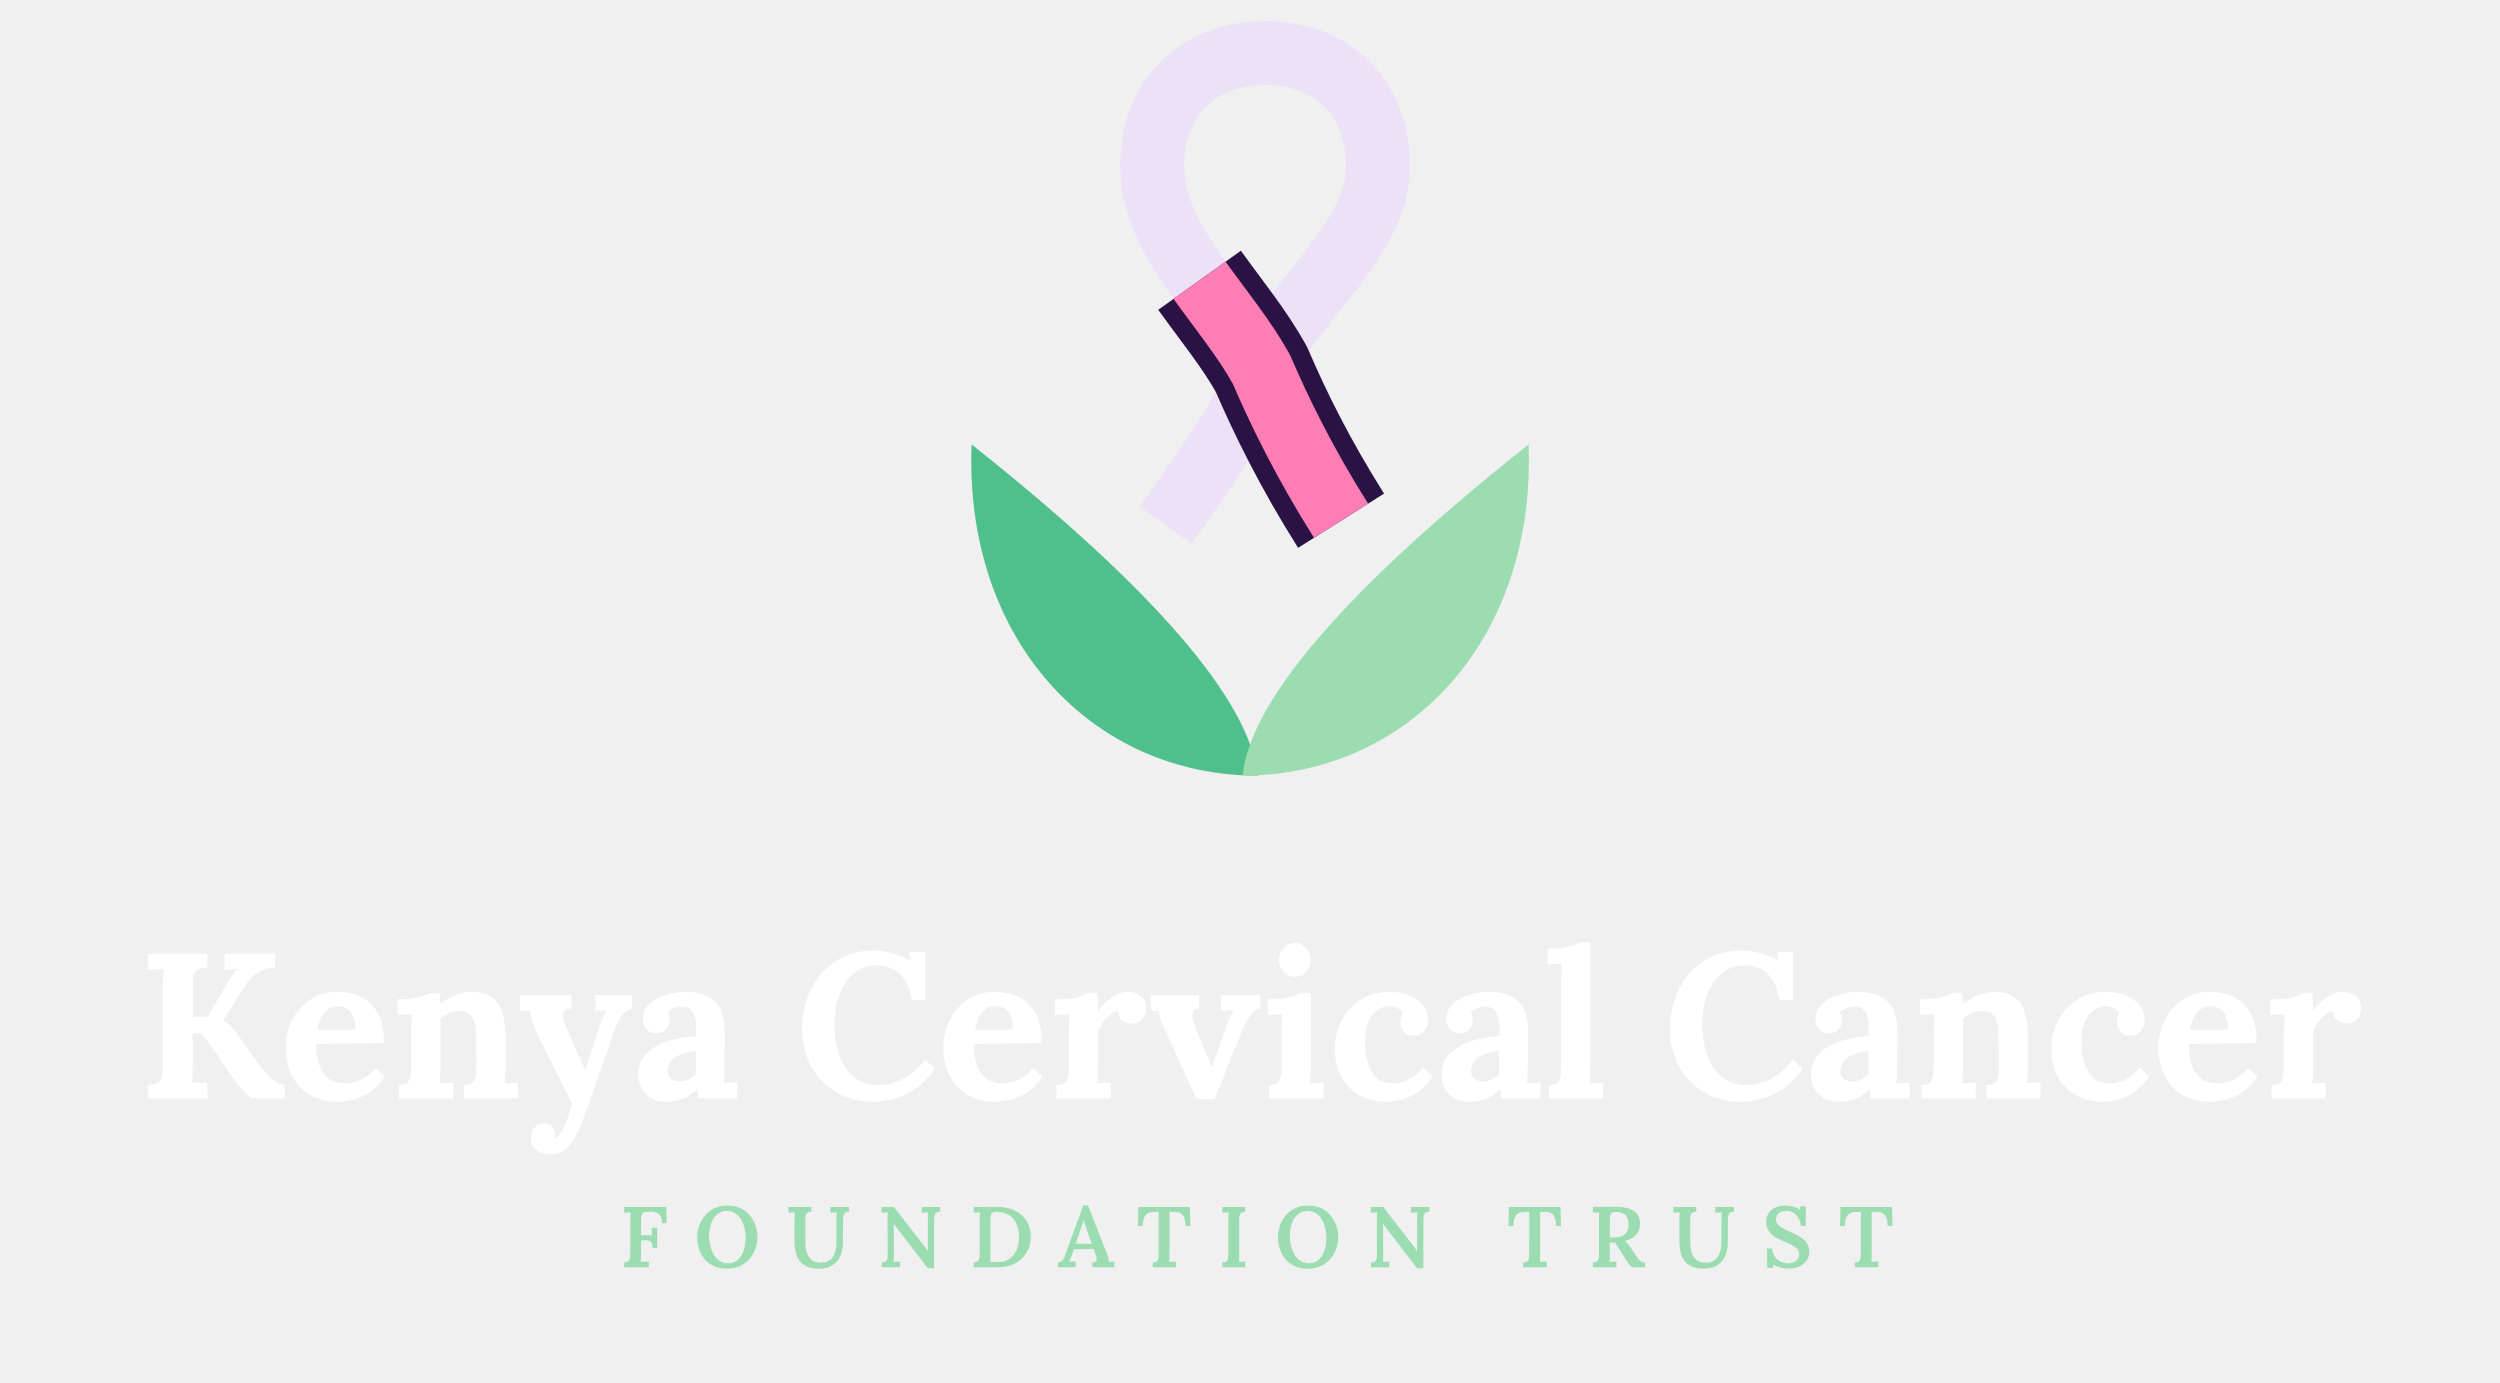
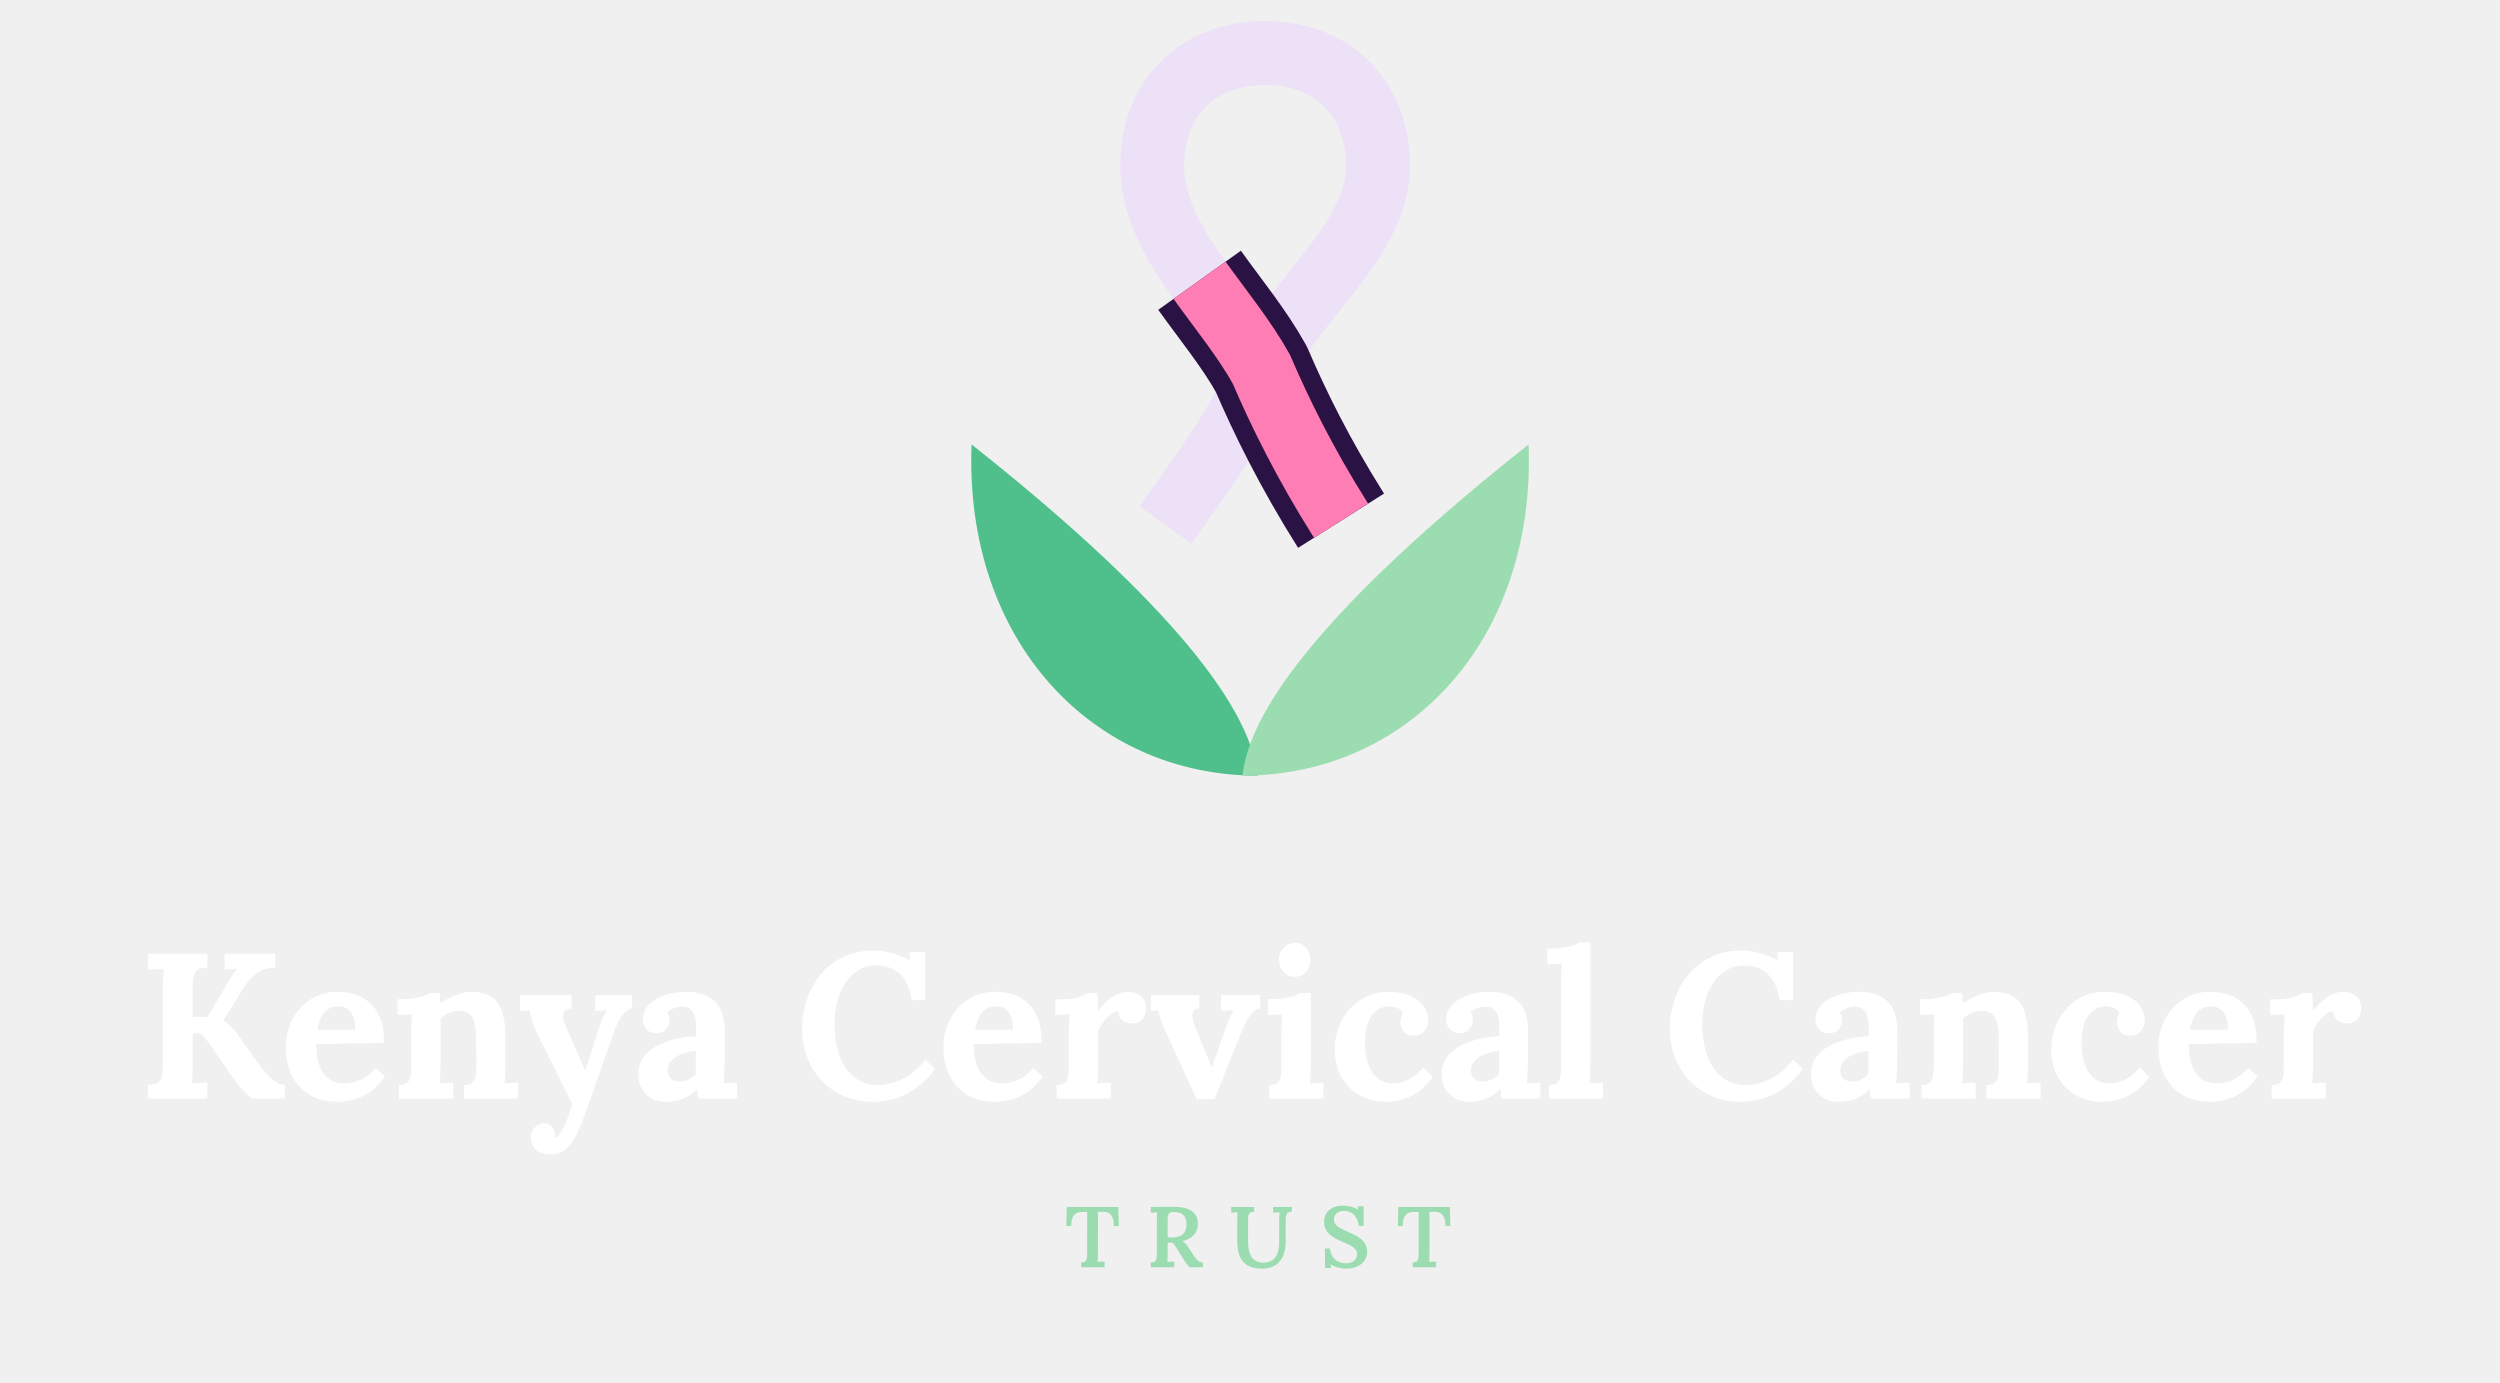
- <svg xmlns="http://www.w3.org/2000/svg" viewBox="0 0 362.9 200.5" width="1089" height="602" role="img" aria-label="Kenya Cervical Cancer Foundation Trust">
+ <svg xmlns="http://www.w3.org/2000/svg" viewBox="0 0 362.9 200.5" width="1089" height="602" role="img" aria-label="Kenya Cervical Cancer Trust">
  <g transform="translate(126.8304 0) scale(0.5462963)">
    <path d="M26 118 C24 170 58 206 102 206 C100 186 74 156 26 118 Z" fill="#4FC08B" />
    <path d="M174 118 C176 170 142 206 98 206 C100 186 126 156 174 118 Z" fill="#9BDDB1" />
    <g fill="none" stroke-linecap="butt" stroke-linejoin="round" transform="translate(0 0)">
      <path d="M77.51 139.41 C88.75 123.65 98.90 109.48 103.00 98.00 C111.00 80.00 134.00 64.00 134.00 44.00 C134.00 26.00 122.00 14.00 104.00 14.00 C86.00 14.00 74.00 26.00 74.00 44.00 C74.00 64.00 93.00 80.00 103.00 98.00 C107.80 109.20 114.52 122.96 124.18 138.26" stroke="#EDE1F7" stroke-width="17" />
      <path d="M86.58 74.37 C92.18 82.20 98.50 89.90 103.00 98.00 C107.80 109.20 114.52 122.96 124.18 138.26" stroke="#2B1245" stroke-width="27" />
      <path d="M86.58 74.37 C92.18 82.20 98.50 89.90 103.00 98.00 C107.80 109.20 114.52 122.96 124.18 138.26" stroke="#FF7DB5" stroke-width="17" />
    </g>
  </g>
  <path d="M21.5 159.4V157.42Q22.19 157.39 22.655 157.24Q23.12 157.09 23.375 156.55Q23.63 156.01 23.63 154.81V143.32Q23.63 142.51 23.675 141.76Q23.72 141.01 23.75 140.62Q23.27 140.65 22.55 140.665Q21.83 140.68 21.5 140.71V138.4H30.11V140.38Q29.45 140.41 28.97 140.56Q28.49 140.71 28.235 141.235Q27.98 141.76 27.98 142.99V147.55H30.14L32.45 143.62Q32.96 142.72 33.53 141.82Q34.1 140.92 34.49 140.59Q34.01 140.62 33.47 140.65Q32.93 140.68 32.6 140.71V138.4H39.95V140.38Q39.29 140.41 38.525 140.62Q37.76 140.83 36.95 141.46Q36.14 142.09 35.3 143.44L32.42 148.06Q33.02 148.45 33.485 148.885Q33.95 149.32 34.31 149.83L37.4 154.18Q38.0 155.02 38.645 155.755Q39.29 156.49 39.98 156.94Q40.67 157.39 41.33 157.42V159.4H36.71Q36.47 159.37 35.93 158.86Q35.39 158.35 34.79 157.63Q34.19 156.91 33.77 156.34L30.8 152.02Q30.41 151.45 29.945 150.85Q29.48 150.25 29.06 149.95H27.98V154.48Q27.98 155.29 27.95 156.04Q27.92 156.79 27.86 157.18Q28.34 157.12 29.075 157.105Q29.81 157.09 30.11 157.09V159.4Z M48.89 159.88Q46.7 159.88 45.02 158.905Q43.34 157.93 42.41 156.145Q41.48 154.36 41.48 151.93Q41.48 149.83 42.41 148.0Q43.34 146.17 45.035 145.045Q46.73 143.92 48.98 143.92Q50.24 143.92 51.44 144.265Q52.64 144.61 53.615 145.45Q54.59 146.29 55.175 147.73Q55.76 149.17 55.73 151.33L45.89 151.51Q45.89 153.13 46.295 154.42Q46.7 155.71 47.63 156.46Q48.56 157.21 50.12 157.21Q50.72 157.21 51.485 157.0Q52.25 156.79 53.045 156.295Q53.84 155.8 54.53 154.96L55.88 156.22Q54.8 157.75 53.57 158.545Q52.34 159.34 51.125 159.61Q49.91 159.88 48.89 159.88ZM46.07 149.41H51.59Q51.56 148.15 51.245 147.415Q50.93 146.68 50.39 146.35Q49.85 146.02 49.13 146.02Q47.81 146.02 47.06 146.965Q46.31 147.91 46.07 149.41Z M57.92 159.4V157.45Q58.76 157.45 59.12 157.12Q59.48 156.79 59.585 156.175Q59.69 155.56 59.69 154.78V149.74Q59.69 149.2 59.72 148.525Q59.75 147.85 59.81 147.19Q59.33 147.22 58.685 147.235Q58.04 147.25 57.71 147.28V145.0Q59.09 145.0 60.05 144.85Q61.01 144.7 61.565 144.49Q62.12 144.28 62.33 144.1H63.8Q63.86 144.49 63.86 144.67Q63.86 144.85 63.875 145.015Q63.89 145.18 63.98 145.6Q64.58 145.12 65.36 144.745Q66.14 144.37 66.92 144.145Q67.7 143.92 68.3 143.92Q71.06 143.92 72.215 145.495Q73.37 147.07 73.37 150.55V154.57Q73.37 154.99 73.34 155.755Q73.31 156.52 73.25 157.21Q73.76 157.15 74.33 157.135Q74.9 157.12 75.2 157.12V159.4H67.34V157.45Q68.18 157.45 68.555 157.12Q68.93 156.79 69.035 156.175Q69.14 155.56 69.14 154.78L69.11 150.52Q69.11 148.57 68.555 147.625Q68.0 146.68 66.68 146.68Q65.93 146.68 65.195 147.01Q64.46 147.34 63.95 147.79Q63.95 148.21 63.95 148.645Q63.95 149.08 63.95 149.5V154.57Q63.95 154.99 63.92 155.755Q63.89 156.52 63.83 157.21Q64.31 157.15 64.895 157.135Q65.48 157.12 65.78 157.12V159.4Z M79.79 167.53Q78.65 167.53 77.855 166.855Q77.06 166.18 77.06 165.07Q77.06 164.26 77.585 163.645Q78.11 163.03 78.95 163.0Q79.61 162.97 80.075 163.435Q80.54 163.9 80.54 164.71Q80.54 164.8 80.54 164.89Q80.54 164.98 80.51 165.1Q80.57 165.1 80.66 165.07Q80.93 164.98 81.245 164.575Q81.56 164.17 81.86 163.51Q82.19 162.82 82.505 161.965Q82.82 161.11 83.06 160.18L78.32 150.67Q77.48 148.99 77.225 148.135Q76.97 147.28 76.88 146.62L75.5 146.68V144.4H82.97V146.32Q81.86 146.44 81.755 147.16Q81.65 147.88 82.01 148.66L84.95 155.38Q85.25 154.6 85.73 152.965Q86.21 151.33 86.87 149.41Q86.99 149.02 87.185 148.495Q87.38 147.97 87.62 147.445Q87.86 146.92 88.13 146.59L86.42 146.68V144.4H91.76V146.32Q90.83 146.53 90.215 147.46Q89.6 148.39 89.12 149.74L85.37 160.45Q84.53 162.88 83.78 164.455Q83.03 166.03 82.1 166.78Q81.17 167.53 79.79 167.53Z M101.33 159.4Q101.27 158.98 101.255 158.695Q101.24 158.41 101.21 158.02Q100.19 159.04 99.05 159.46Q97.91 159.88 96.74 159.88Q94.82 159.88 93.74 158.74Q92.66 157.6 92.66 155.89Q92.66 154.45 93.395 153.43Q94.13 152.41 95.345 151.765Q96.56 151.12 98.045 150.775Q99.53 150.43 101.03 150.37V148.81Q101.03 148.03 100.835 147.4Q100.64 146.77 100.175 146.41Q99.71 146.05 98.87 146.08Q98.3 146.11 97.76 146.32Q97.22 146.53 96.83 146.92Q97.07 147.19 97.13 147.505Q97.19 147.82 97.19 148.06Q97.19 148.66 96.71 149.305Q96.23 149.95 95.18 149.92Q94.28 149.89 93.8 149.29Q93.32 148.69 93.32 147.88Q93.32 146.68 94.175 145.795Q95.03 144.91 96.47 144.415Q97.91 143.92 99.65 143.92Q102.29 143.92 103.745 145.285Q105.2 146.65 105.2 149.65Q105.2 150.67 105.2 151.39Q105.2 152.11 105.185 152.83Q105.17 153.55 105.17 154.57Q105.17 154.99 105.14 155.755Q105.11 156.52 105.05 157.21Q105.56 157.15 106.13 157.135Q106.7 157.12 107 157.12V159.4ZM101 152.5Q100.16 152.59 99.41 152.8Q98.66 153.01 98.105 153.37Q97.55 153.73 97.235 154.24Q96.92 154.75 96.92 155.38Q96.95 156.22 97.46 156.58Q97.97 156.94 98.63 156.94Q99.32 156.94 99.92 156.64Q100.52 156.34 101 155.86Q101 155.56 101 155.275Q101 154.99 101 154.69Q101 154.15 101 153.595Q101 153.04 101 152.5Z  M132.35 145.12Q131.96 142.63 130.685 141.37Q129.41 140.11 127.31 140.08Q125.75 140.08 124.58 140.8Q123.41 141.52 122.645 142.72Q121.88 143.92 121.505 145.45Q121.13 146.98 121.13 148.6Q121.13 151.18 121.865 153.175Q122.6 155.17 124.01 156.31Q125.42 157.45 127.43 157.45Q129.32 157.45 131.18 156.475Q133.04 155.5 134.3 153.76L135.74 155.08Q134.27 157.09 132.65 158.125Q131.03 159.16 129.485 159.52Q127.94 159.88 126.71 159.88Q124.4 159.88 122.51 159.055Q120.62 158.23 119.255 156.775Q117.89 155.32 117.155 153.385Q116.42 151.45 116.42 149.2Q116.42 147.16 117.08 145.15Q117.74 143.14 119.045 141.505Q120.35 139.87 122.33 138.895Q124.31 137.92 126.92 137.92Q128.09 137.92 129.485 138.295Q130.88 138.67 132.11 139.39L131.99 138.13H134.3V145.12Z M144.35 159.88Q142.16 159.88 140.48 158.905Q138.8 157.93 137.87 156.145Q136.94 154.36 136.94 151.93Q136.94 149.83 137.87 148.0Q138.8 146.17 140.495 145.045Q142.19 143.92 144.44 143.92Q145.7 143.92 146.9 144.265Q148.1 144.61 149.075 145.45Q150.05 146.29 150.635 147.73Q151.22 149.17 151.19 151.33L141.35 151.51Q141.35 153.13 141.755 154.42Q142.16 155.71 143.09 156.46Q144.02 157.21 145.58 157.21Q146.18 157.21 146.945 157.0Q147.71 156.79 148.505 156.295Q149.3 155.8 149.99 154.96L151.34 156.22Q150.26 157.75 149.03 158.545Q147.8 159.34 146.585 159.61Q145.37 159.88 144.35 159.88ZM141.53 149.41H147.05Q147.02 148.15 146.705 147.415Q146.39 146.68 145.85 146.35Q145.31 146.02 144.59 146.02Q143.27 146.02 142.52 146.965Q141.77 147.91 141.53 149.41Z M153.38 157.45Q154.22 157.45 154.58 157.12Q154.94 156.79 155.045 156.175Q155.15 155.56 155.15 154.78V149.74Q155.15 149.2 155.18 148.525Q155.21 147.85 155.27 147.19Q154.79 147.22 154.145 147.235Q153.5 147.25 153.17 147.28V145.0H154.37Q155.54 145.0 156.515 144.7Q157.49 144.4 157.79 144.1H159.26Q159.32 144.4 159.35 145.225Q159.38 146.05 159.38 146.68Q160.19 145.69 160.91 145.09Q161.63 144.49 162.335 144.205Q163.04 143.92 163.76 143.92Q164.81 143.92 165.59 144.505Q166.37 145.09 166.37 146.41Q166.37 146.86 166.16 147.355Q165.95 147.85 165.5 148.18Q165.05 148.51 164.27 148.51Q163.67 148.51 163.04 148.15Q162.41 147.79 162.32 146.77Q161.72 146.77 161.12 147.265Q160.52 147.76 160.055 148.435Q159.59 149.11 159.41 149.68V154.57Q159.41 154.99 159.38 155.755Q159.35 156.52 159.29 157.21Q159.77 157.15 160.355 157.135Q160.94 157.12 161.24 157.12V159.4H153.38Z M173.69 159.49 168.95 149.08Q168.62 148.33 168.485 147.94Q168.35 147.55 168.305 147.265Q168.26 146.98 168.17 146.62L167.06 146.68V144.4H174.08V146.32Q173.45 146.35 173.24 146.68Q173.03 147.01 173.09 147.535Q173.15 148.06 173.36 148.66L174.92 152.5Q175.16 153.07 175.4 153.67Q175.64 154.27 175.88 154.87H175.91Q176.15 154.24 176.375 153.61Q176.6 152.98 176.81 152.35L178.1 148.69Q178.37 147.94 178.595 147.49Q178.82 147.04 179.09 146.56L177.23 146.68V144.4H182.93V146.32Q182.24 146.44 181.7 147.085Q181.16 147.73 180.77 148.525Q180.38 149.32 180.14 149.92L176.3 159.49Z M184.25 157.45Q185.09 157.45 185.45 157.12Q185.81 156.79 185.915 156.175Q186.02 155.56 186.02 154.78V149.8Q186.02 149.26 186.05 148.555Q186.08 147.85 186.14 147.19Q185.66 147.22 185.015 147.235Q184.37 147.25 184.04 147.28V145.0Q185.42 145.0 186.38 144.85Q187.34 144.7 187.895 144.49Q188.45 144.28 188.66 144.1H190.28V154.57Q190.28 154.99 190.25 155.755Q190.22 156.52 190.16 157.21Q190.64 157.15 191.225 157.135Q191.81 157.12 192.11 157.12V159.4H184.25ZM188 141.73Q186.98 141.73 186.32 141.01Q185.66 140.29 185.66 139.266Q185.66 138.243 186.35 137.526Q187.04 136.81 187.97 136.81Q188.928 136.81 189.574 137.526Q190.22 138.243 190.22 139.266Q190.22 140.29 189.62 141.01Q189.02 141.73 188 141.73Z M201.14 159.88Q199.13 159.88 197.45 158.98Q195.77 158.08 194.765 156.37Q193.76 154.66 193.76 152.23Q193.76 150.52 194.33 149.02Q194.9 147.52 195.935 146.38Q196.97 145.24 198.395 144.58Q199.82 143.92 201.56 143.92Q203.48 143.92 204.755 144.505Q206.03 145.09 206.675 146.035Q207.32 146.98 207.32 148.03Q207.32 148.9 206.795 149.575Q206.27 150.25 205.31 150.28Q204.17 150.31 203.72 149.635Q203.27 148.96 203.27 148.33Q203.27 148.06 203.36 147.685Q203.45 147.31 203.63 147.01Q203.42 146.56 203.0 146.35Q202.58 146.14 202.145 146.065Q201.71 145.99 201.44 146.02Q200 146.11 199.07 147.46Q198.14 148.81 198.14 151.36Q198.14 152.86 198.515 154.165Q198.89 155.47 199.76 156.31Q200.63 157.15 202.1 157.21Q203.36 157.24 204.56 156.61Q205.76 155.98 206.6 154.9L207.98 156.25Q206.9 157.75 205.73 158.53Q204.56 159.31 203.405 159.595Q202.25 159.88 201.14 159.88Z M217.94 159.4Q217.88 158.98 217.865 158.695Q217.85 158.41 217.82 158.02Q216.8 159.04 215.66 159.46Q214.52 159.88 213.35 159.88Q211.43 159.88 210.35 158.74Q209.27 157.6 209.27 155.89Q209.27 154.45 210.005 153.43Q210.74 152.41 211.955 151.765Q213.17 151.12 214.655 150.775Q216.14 150.43 217.64 150.37V148.81Q217.64 148.03 217.445 147.4Q217.25 146.77 216.785 146.41Q216.32 146.05 215.48 146.08Q214.91 146.11 214.37 146.32Q213.83 146.53 213.44 146.92Q213.68 147.19 213.74 147.505Q213.8 147.82 213.8 148.06Q213.8 148.66 213.32 149.305Q212.84 149.95 211.79 149.92Q210.89 149.89 210.41 149.29Q209.93 148.69 209.93 147.88Q209.93 146.68 210.785 145.795Q211.64 144.91 213.08 144.415Q214.52 143.92 216.26 143.92Q218.9 143.92 220.355 145.285Q221.81 146.65 221.81 149.65Q221.81 150.67 221.81 151.39Q221.81 152.11 221.795 152.83Q221.78 153.55 221.78 154.57Q221.78 154.99 221.75 155.755Q221.72 156.52 221.66 157.21Q222.17 157.15 222.74 157.135Q223.31 157.12 223.61 157.12V159.4ZM217.61 152.5Q216.77 152.59 216.02 152.8Q215.27 153.01 214.715 153.37Q214.16 153.73 213.845 154.24Q213.53 154.75 213.53 155.38Q213.56 156.22 214.07 156.58Q214.58 156.94 215.24 156.94Q215.93 156.94 216.53 156.64Q217.13 156.34 217.61 155.86Q217.61 155.56 217.61 155.275Q217.61 154.99 217.61 154.69Q217.61 154.15 217.61 153.595Q217.61 153.04 217.61 152.5Z M224.84 157.45Q225.68 157.45 226.055 157.12Q226.43 156.79 226.52 156.175Q226.61 155.56 226.61 154.78V142.45Q226.61 141.91 226.64 141.205Q226.67 140.5 226.73 139.84Q226.25 139.87 225.605 139.885Q224.96 139.9 224.63 139.93V137.65Q226.04 137.65 226.985 137.5Q227.93 137.35 228.485 137.14Q229.04 136.93 229.25 136.75H230.87V154.57Q230.87 154.99 230.84 155.755Q230.81 156.52 230.75 157.21Q231.26 157.15 231.83 157.135Q232.4 157.12 232.7 157.12V159.4H224.84Z  M258.32 145.12Q257.93 142.63 256.655 141.37Q255.38 140.11 253.28 140.08Q251.72 140.08 250.55 140.8Q249.38 141.52 248.615 142.72Q247.85 143.92 247.475 145.45Q247.1 146.98 247.1 148.6Q247.1 151.18 247.835 153.175Q248.57 155.17 249.98 156.31Q251.39 157.45 253.4 157.45Q255.29 157.45 257.15 156.475Q259.01 155.5 260.27 153.76L261.71 155.08Q260.24 157.09 258.62 158.125Q257.0 159.16 255.455 159.52Q253.91 159.88 252.68 159.88Q250.37 159.88 248.48 159.055Q246.59 158.23 245.225 156.775Q243.86 155.32 243.125 153.385Q242.39 151.45 242.39 149.2Q242.39 147.16 243.05 145.15Q243.71 143.14 245.015 141.505Q246.32 139.87 248.3 138.895Q250.28 137.92 252.89 137.92Q254.06 137.92 255.455 138.295Q256.85 138.67 258.08 139.39L257.96 138.13H260.27V145.12Z M271.55 159.4Q271.49 158.98 271.475 158.695Q271.46 158.41 271.43 158.02Q270.41 159.04 269.27 159.46Q268.13 159.88 266.96 159.88Q265.04 159.88 263.96 158.74Q262.88 157.6 262.88 155.89Q262.88 154.45 263.615 153.43Q264.35 152.41 265.565 151.765Q266.78 151.12 268.265 150.775Q269.75 150.43 271.25 150.37V148.81Q271.25 148.03 271.055 147.4Q270.86 146.77 270.395 146.41Q269.93 146.05 269.09 146.08Q268.52 146.11 267.98 146.32Q267.44 146.53 267.05 146.92Q267.29 147.19 267.35 147.505Q267.41 147.82 267.41 148.06Q267.41 148.66 266.93 149.305Q266.45 149.95 265.4 149.92Q264.5 149.89 264.02 149.29Q263.54 148.69 263.54 147.88Q263.54 146.68 264.395 145.795Q265.25 144.91 266.69 144.415Q268.13 143.92 269.87 143.92Q272.51 143.92 273.965 145.285Q275.42 146.65 275.42 149.65Q275.42 150.67 275.42 151.39Q275.42 152.11 275.405 152.83Q275.39 153.55 275.39 154.57Q275.39 154.99 275.36 155.755Q275.33 156.52 275.27 157.21Q275.78 157.15 276.35 157.135Q276.92 157.12 277.22 157.12V159.4ZM271.22 152.5Q270.38 152.59 269.63 152.8Q268.88 153.01 268.325 153.37Q267.77 153.73 267.455 154.24Q267.14 154.75 267.14 155.38Q267.17 156.22 267.68 156.58Q268.19 156.94 268.85 156.94Q269.54 156.94 270.14 156.64Q270.74 156.34 271.22 155.86Q271.22 155.56 271.22 155.275Q271.22 154.99 271.22 154.69Q271.22 154.15 271.22 153.595Q271.22 153.04 271.22 152.5Z M278.93 159.4V157.45Q279.77 157.45 280.13 157.12Q280.49 156.79 280.595 156.175Q280.7 155.56 280.7 154.78V149.74Q280.7 149.2 280.73 148.525Q280.76 147.85 280.82 147.19Q280.34 147.22 279.695 147.235Q279.05 147.25 278.72 147.28V145.0Q280.1 145.0 281.06 144.85Q282.02 144.7 282.575 144.49Q283.13 144.28 283.34 144.1H284.81Q284.87 144.49 284.87 144.67Q284.87 144.85 284.885 145.015Q284.9 145.18 284.99 145.6Q285.59 145.12 286.37 144.745Q287.15 144.37 287.93 144.145Q288.71 143.92 289.31 143.92Q292.07 143.92 293.225 145.495Q294.38 147.07 294.38 150.55V154.57Q294.38 154.99 294.35 155.755Q294.32 156.52 294.26 157.21Q294.77 157.15 295.34 157.135Q295.91 157.12 296.21 157.12V159.4H288.35V157.45Q289.19 157.45 289.565 157.12Q289.94 156.79 290.045 156.175Q290.15 155.56 290.15 154.78L290.12 150.52Q290.12 148.57 289.565 147.625Q289.01 146.68 287.69 146.68Q286.94 146.68 286.205 147.01Q285.47 147.34 284.96 147.79Q284.96 148.21 284.96 148.645Q284.96 149.08 284.96 149.5V154.57Q284.96 154.99 284.93 155.755Q284.9 156.52 284.84 157.21Q285.32 157.15 285.905 157.135Q286.49 157.12 286.79 157.12V159.4Z M305.15 159.88Q303.14 159.88 301.46 158.98Q299.78 158.08 298.775 156.37Q297.77 154.66 297.77 152.23Q297.77 150.52 298.34 149.02Q298.91 147.52 299.945 146.38Q300.98 145.24 302.405 144.58Q303.83 143.92 305.57 143.92Q307.49 143.92 308.765 144.505Q310.04 145.09 310.685 146.035Q311.33 146.98 311.33 148.03Q311.33 148.9 310.805 149.575Q310.28 150.25 309.32 150.28Q308.18 150.31 307.73 149.635Q307.28 148.96 307.28 148.33Q307.28 148.06 307.37 147.685Q307.46 147.31 307.64 147.01Q307.43 146.56 307.01 146.35Q306.59 146.14 306.155 146.065Q305.72 145.99 305.45 146.02Q304.01 146.11 303.08 147.46Q302.15 148.81 302.15 151.36Q302.15 152.86 302.525 154.165Q302.9 155.47 303.77 156.31Q304.64 157.15 306.11 157.21Q307.37 157.24 308.57 156.61Q309.77 155.98 310.61 154.9L311.99 156.25Q310.91 157.75 309.74 158.53Q308.57 159.31 307.415 159.595Q306.26 159.88 305.15 159.88Z M320.72 159.88Q318.53 159.88 316.85 158.905Q315.17 157.93 314.24 156.145Q313.31 154.36 313.31 151.93Q313.31 149.83 314.24 148.0Q315.17 146.17 316.865 145.045Q318.56 143.92 320.81 143.92Q322.07 143.92 323.27 144.265Q324.47 144.61 325.445 145.45Q326.42 146.29 327.005 147.73Q327.59 149.17 327.56 151.33L317.72 151.51Q317.72 153.13 318.125 154.42Q318.53 155.71 319.46 156.46Q320.39 157.21 321.95 157.21Q322.55 157.21 323.315 157.0Q324.08 156.79 324.875 156.295Q325.67 155.8 326.36 154.96L327.71 156.22Q326.63 157.75 325.4 158.545Q324.17 159.34 322.955 159.61Q321.74 159.88 320.72 159.88ZM317.9 149.41H323.42Q323.39 148.15 323.075 147.415Q322.76 146.68 322.22 146.35Q321.68 146.02 320.96 146.02Q319.64 146.02 318.89 146.965Q318.14 147.91 317.9 149.41Z M329.75 157.45Q330.59 157.45 330.95 157.12Q331.31 156.79 331.415 156.175Q331.52 155.56 331.52 154.78V149.74Q331.52 149.2 331.55 148.525Q331.58 147.85 331.64 147.19Q331.16 147.22 330.515 147.235Q329.87 147.25 329.54 147.28V145.0H330.74Q331.91 145.0 332.885 144.7Q333.86 144.4 334.16 144.1H335.63Q335.69 144.4 335.72 145.225Q335.75 146.05 335.75 146.68Q336.56 145.69 337.28 145.09Q338 144.49 338.705 144.205Q339.41 143.92 340.13 143.92Q341.18 143.92 341.96 144.505Q342.74 145.09 342.74 146.41Q342.74 146.86 342.53 147.355Q342.32 147.85 341.87 148.18Q341.42 148.51 340.64 148.51Q340.04 148.51 339.41 148.15Q338.78 147.79 338.69 146.77Q338.09 146.77 337.49 147.265Q336.89 147.76 336.425 148.435Q335.96 149.11 335.78 149.68V154.57Q335.78 154.99 335.75 155.755Q335.72 156.52 335.66 157.21Q336.14 157.15 336.725 157.135Q337.31 157.12 337.61 157.12V159.4H329.75Z" fill="#FFFFFF" />
-   <path d="M90.606 183.9V183.212Q90.956 183.196 91.143 183.09Q91.331 182.983 91.408 182.719Q91.485 182.454 91.485 181.975V176.983Q91.485 176.675 91.502 176.39Q91.518 176.104 91.531 175.933Q91.322 175.946 91.047 175.954Q90.772 175.963 90.606 175.975V175.15H96.706L96.777 177.496H96.089Q96.089 176.792 95.852 176.431Q95.614 176.071 95.252 175.948Q94.889 175.825 94.506 175.838L93.902 175.854Q93.573 175.858 93.389 175.973Q93.206 176.088 93.131 176.354Q93.056 176.621 93.056 177.092V179.258L94.639 179.262L94.577 178.183H95.402V181.088H94.718Q94.718 180.55 94.558 180.313Q94.397 180.075 94.102 180.021Q93.806 179.967 93.406 179.983L93.056 179.996V182.037Q93.056 182.375 93.045 182.665Q93.035 182.954 93.01 183.117Q93.173 183.104 93.393 183.098Q93.614 183.092 93.831 183.083Q94.048 183.075 94.177 183.075V183.9Z M105.589 184.1Q104.402 184.1 103.564 183.7Q102.727 183.3 102.208 182.631Q101.689 181.963 101.447 181.15Q101.206 180.338 101.206 179.525Q101.206 178.738 101.472 177.931Q101.739 177.125 102.283 176.45Q102.827 175.775 103.65 175.363Q104.472 174.95 105.581 174.95Q106.722 174.95 107.552 175.363Q108.381 175.775 108.912 176.456Q109.443 177.138 109.704 177.938Q109.964 178.738 109.964 179.525Q109.964 180.3 109.697 181.102Q109.431 181.904 108.887 182.585Q108.343 183.267 107.522 183.683Q106.702 184.1 105.589 184.1ZM105.689 183.321Q106.381 183.321 106.864 182.998Q107.347 182.675 107.65 182.148Q107.952 181.621 108.091 180.99Q108.231 180.358 108.231 179.746Q108.231 178.912 108.06 178.183Q107.889 177.454 107.543 176.9Q107.197 176.346 106.675 176.031Q106.152 175.717 105.46 175.725Q104.777 175.733 104.291 176.067Q103.806 176.4 103.504 176.931Q103.202 177.463 103.062 178.098Q102.923 178.733 102.923 179.35Q102.923 179.971 103.075 180.662Q103.227 181.354 103.552 181.962Q103.877 182.571 104.406 182.946Q104.935 183.321 105.689 183.321Z M117.781 175.838Q117.46 175.846 117.266 175.946Q117.073 176.046 116.989 176.269Q116.906 176.492 116.906 176.892V180.233Q116.906 180.992 117.05 181.548Q117.193 182.104 117.468 182.475Q117.743 182.846 118.154 183.033Q118.564 183.221 119.093 183.229Q119.852 183.246 120.366 182.912Q120.881 182.579 121.145 181.929Q121.41 181.279 121.414 180.338L121.427 176.983Q121.427 176.675 121.439 176.39Q121.452 176.104 121.472 175.933Q121.264 175.946 120.987 175.954Q120.71 175.963 120.543 175.975V175.15H123.252V175.838Q122.91 175.85 122.718 175.958Q122.527 176.067 122.45 176.325Q122.373 176.583 122.368 177.075L122.36 180.125Q122.36 181.113 122.127 181.858Q121.893 182.604 121.445 183.104Q120.997 183.604 120.358 183.852Q119.718 184.1 118.906 184.1Q117.872 184.1 117.179 183.812Q116.485 183.525 116.079 182.983Q115.672 182.442 115.502 181.696Q115.331 180.95 115.331 180.029V177.167Q115.331 176.833 115.35 176.477Q115.368 176.121 115.381 175.933Q115.172 175.946 114.897 175.952Q114.622 175.958 114.456 175.971V175.15H117.781Z M134.681 184.05 130.352 178.408Q130.206 178.217 130.054 178.01Q129.902 177.804 129.748 177.588H129.735L129.764 181.954Q129.764 182.283 129.756 182.596Q129.748 182.908 129.723 183.117Q129.931 183.096 130.21 183.087Q130.489 183.079 130.648 183.075V183.9H127.985V183.212Q128.306 183.204 128.491 183.106Q128.677 183.008 128.764 182.781Q128.852 182.554 128.852 182.158L128.839 176.963Q128.839 176.667 128.847 176.388Q128.856 176.108 128.872 175.933Q128.672 175.946 128.397 175.954Q128.122 175.963 127.96 175.975V175.15H129.764L133.877 180.458Q134.139 180.796 134.329 181.058Q134.518 181.321 134.672 181.533H134.685L134.689 176.983Q134.689 176.675 134.702 176.39Q134.714 176.104 134.727 175.933Q134.518 175.946 134.243 175.954Q133.968 175.963 133.802 175.975V175.15H136.468V175.838Q136.131 175.85 135.939 175.958Q135.748 176.067 135.673 176.325Q135.598 176.583 135.598 177.075L135.589 184.05Z M141.331 183.212Q141.681 183.196 141.868 183.09Q142.056 182.983 142.133 182.719Q142.21 182.454 142.21 181.975V176.983Q142.21 176.675 142.227 176.39Q142.243 176.104 142.256 175.933Q142.047 175.946 141.772 175.954Q141.497 175.963 141.331 175.975V175.15L144.739 175.138Q145.939 175.138 146.856 175.471Q147.773 175.804 148.387 176.402Q149.002 177 149.316 177.79Q149.631 178.579 149.631 179.471Q149.631 180.267 149.352 181.054Q149.073 181.842 148.489 182.481Q147.906 183.121 146.991 183.51Q146.077 183.9 144.81 183.9H141.331ZM143.781 182.042Q143.781 182.379 143.77 182.667Q143.76 182.954 143.735 183.117Q143.931 183.112 144.17 183.119Q144.41 183.125 144.633 183.129Q144.856 183.133 144.973 183.133Q145.702 183.133 146.25 182.85Q146.798 182.567 147.166 182.077Q147.535 181.587 147.72 180.956Q147.906 180.325 147.906 179.629Q147.906 178.383 147.529 177.552Q147.152 176.721 146.435 176.294Q145.718 175.867 144.677 175.85Q144.323 175.842 144.125 175.95Q143.927 176.058 143.854 176.321Q143.781 176.583 143.781 177.058Z M153.568 183.9V183.187Q153.927 183.187 154.135 182.987Q154.343 182.787 154.483 182.454Q154.623 182.121 154.773 181.717L157.256 174.921H157.939L160.643 181.833Q160.727 182.046 160.852 182.437Q160.977 182.829 160.985 183.117Q161.198 183.096 161.398 183.087Q161.598 183.079 161.752 183.075V183.9H158.556V183.212Q158.947 183.208 159.085 183.046Q159.222 182.883 159.202 182.625Q159.181 182.367 159.068 182.083L158.756 181.233L155.864 181.292L155.585 182.129Q155.514 182.337 155.412 182.608Q155.31 182.879 155.214 183.092Q155.431 183.071 155.7 183.062Q155.968 183.054 156.131 183.05V183.9ZM156.135 180.487H158.489L157.81 178.65Q157.656 178.221 157.525 177.79Q157.393 177.358 157.306 176.996H157.289Q157.214 177.254 157.104 177.654Q156.993 178.054 156.806 178.567Z M172.085 177.913Q172.081 177.217 171.91 176.758Q171.739 176.3 171.395 176.073Q171.052 175.846 170.518 175.858H169.764L169.76 182.037Q169.76 182.375 169.75 182.665Q169.739 182.954 169.714 183.117Q169.943 183.096 170.25 183.087Q170.556 183.079 170.727 183.075V183.9H167.314V183.212Q167.664 183.196 167.85 183.087Q168.035 182.979 168.112 182.715Q168.189 182.45 168.189 181.975L168.193 175.871L167.381 175.875Q166.643 175.883 166.26 176.375Q165.877 176.867 165.877 177.913H165.172L165.239 175.15H172.718L172.793 177.913Z M180.76 175.838Q180.423 175.85 180.229 175.958Q180.035 176.067 179.958 176.325Q179.881 176.583 179.881 177.075V182.037Q179.881 182.375 179.87 182.665Q179.86 182.954 179.835 183.117Q180.043 183.096 180.323 183.087Q180.602 183.079 180.76 183.075V183.9H177.431V183.212Q177.781 183.196 177.968 183.09Q178.156 182.983 178.233 182.719Q178.31 182.454 178.31 181.975V176.983Q178.31 176.675 178.327 176.39Q178.343 176.104 178.356 175.933Q178.147 175.946 177.872 175.954Q177.597 175.963 177.431 175.975V175.15H180.76Z M189.889 184.1Q188.702 184.1 187.864 183.7Q187.027 183.3 186.508 182.631Q185.989 181.963 185.747 181.15Q185.506 180.338 185.506 179.525Q185.506 178.738 185.772 177.931Q186.039 177.125 186.583 176.45Q187.127 175.775 187.95 175.363Q188.772 174.95 189.881 174.95Q191.022 174.95 191.852 175.363Q192.681 175.775 193.212 176.456Q193.743 177.138 194.004 177.938Q194.264 178.738 194.264 179.525Q194.264 180.3 193.997 181.102Q193.731 181.904 193.187 182.585Q192.643 183.267 191.822 183.683Q191.002 184.1 189.889 184.1ZM189.989 183.321Q190.681 183.321 191.164 182.998Q191.647 182.675 191.95 182.148Q192.252 181.621 192.391 180.99Q192.531 180.358 192.531 179.746Q192.531 178.912 192.36 178.183Q192.189 177.454 191.843 176.9Q191.497 176.346 190.975 176.031Q190.452 175.717 189.76 175.725Q189.077 175.733 188.591 176.067Q188.106 176.4 187.804 176.931Q187.502 177.463 187.362 178.098Q187.223 178.733 187.223 179.35Q187.223 179.971 187.375 180.662Q187.527 181.354 187.852 181.962Q188.177 182.571 188.706 182.946Q189.235 183.321 189.989 183.321Z M205.706 184.05 201.377 178.408Q201.231 178.217 201.079 178.01Q200.927 177.804 200.773 177.588H200.76L200.789 181.954Q200.789 182.283 200.781 182.596Q200.773 182.908 200.748 183.117Q200.956 183.096 201.235 183.087Q201.514 183.079 201.673 183.075V183.9H199.01V183.212Q199.331 183.204 199.516 183.106Q199.702 183.008 199.789 182.781Q199.877 182.554 199.877 182.158L199.864 176.963Q199.864 176.667 199.872 176.388Q199.881 176.108 199.897 175.933Q199.697 175.946 199.422 175.954Q199.147 175.963 198.985 175.975V175.15H200.789L204.902 180.458Q205.164 180.796 205.354 181.058Q205.543 181.321 205.697 181.533H205.71L205.714 176.983Q205.714 176.675 205.727 176.39Q205.739 176.104 205.752 175.933Q205.543 175.946 205.268 175.954Q204.993 175.963 204.827 175.975V175.15H207.493V175.838Q207.156 175.85 206.964 175.958Q206.773 176.067 206.698 176.325Q206.623 176.583 206.623 177.075L206.614 184.05Z  M225.885 177.913Q225.881 177.217 225.71 176.758Q225.539 176.3 225.195 176.073Q224.852 175.846 224.318 175.858H223.564L223.56 182.037Q223.56 182.375 223.55 182.665Q223.539 182.954 223.514 183.117Q223.743 183.096 224.05 183.087Q224.356 183.079 224.527 183.075V183.9H221.114V183.212Q221.464 183.196 221.65 183.087Q221.835 182.979 221.912 182.715Q221.989 182.45 221.989 181.975L221.993 175.871L221.181 175.875Q220.443 175.883 220.06 176.375Q219.677 176.867 219.677 177.913H218.972L219.039 175.15H226.518L226.593 177.913Z M231.231 183.9V183.212Q231.581 183.196 231.768 183.09Q231.956 182.983 232.033 182.719Q232.11 182.454 232.11 181.975V176.983Q232.11 176.675 232.127 176.39Q232.143 176.104 232.156 175.933Q231.947 175.946 231.672 175.954Q231.397 175.963 231.231 175.975V175.15Q232.056 175.138 232.887 175.133Q233.718 175.129 234.552 175.129Q235.689 175.125 236.479 175.39Q237.268 175.654 237.677 176.21Q238.085 176.767 238.068 177.667Q238.064 178.179 237.837 178.665Q237.61 179.15 237.12 179.525Q236.631 179.9 235.823 180.108Q236.064 180.233 236.281 180.475Q236.498 180.717 236.685 181.004L237.36 182.033Q237.614 182.429 237.823 182.685Q238.031 182.942 238.26 183.073Q238.489 183.204 238.802 183.212V183.9H236.902Q236.631 183.683 236.404 183.371Q236.177 183.058 235.923 182.654L235.027 181.208Q234.864 180.954 234.716 180.723Q234.568 180.492 234.398 180.329Q234.198 180.333 234.033 180.333Q233.868 180.333 233.681 180.329V182.029Q233.681 182.375 233.67 182.665Q233.66 182.954 233.635 183.117Q233.777 183.104 233.968 183.098Q234.16 183.092 234.348 183.083Q234.535 183.075 234.643 183.075V183.9ZM234.339 179.575Q235.035 179.567 235.491 179.363Q235.948 179.158 236.177 178.733Q236.406 178.308 236.406 177.646Q236.406 177.088 236.237 176.74Q236.068 176.392 235.789 176.2Q235.51 176.008 235.177 175.94Q234.843 175.871 234.527 175.871Q234.198 175.871 234.012 175.975Q233.827 176.079 233.754 176.331Q233.681 176.583 233.681 177.025V179.533Q233.839 179.546 234 179.563Q234.16 179.579 234.339 179.575Z M246.231 175.838Q245.91 175.846 245.716 175.946Q245.523 176.046 245.439 176.269Q245.356 176.492 245.356 176.892V180.233Q245.356 180.992 245.5 181.548Q245.643 182.104 245.918 182.475Q246.193 182.846 246.604 183.033Q247.014 183.221 247.543 183.229Q248.302 183.246 248.816 182.912Q249.331 182.579 249.595 181.929Q249.86 181.279 249.864 180.338L249.877 176.983Q249.877 176.675 249.889 176.39Q249.902 176.104 249.922 175.933Q249.714 175.946 249.437 175.954Q249.16 175.963 248.993 175.975V175.15H251.702V175.838Q251.36 175.85 251.168 175.958Q250.977 176.067 250.9 176.325Q250.823 176.583 250.818 177.075L250.81 180.125Q250.81 181.113 250.577 181.858Q250.343 182.604 249.895 183.104Q249.447 183.604 248.808 183.852Q248.168 184.1 247.356 184.1Q246.322 184.1 245.629 183.812Q244.935 183.525 244.529 182.983Q244.122 182.442 243.952 181.696Q243.781 180.95 243.781 180.029V177.167Q243.781 176.833 243.8 176.477Q243.818 176.121 243.831 175.933Q243.622 175.946 243.347 175.952Q243.072 175.958 242.906 175.971V175.15H246.231Z M261.423 177.9Q261.335 177.233 261.06 176.742Q260.785 176.25 260.331 175.979Q259.877 175.708 259.239 175.717Q258.623 175.717 258.214 176.063Q257.806 176.408 257.806 176.921Q257.806 177.354 258.052 177.665Q258.298 177.975 258.758 178.231Q259.218 178.487 259.856 178.762Q260.331 178.958 260.823 179.206Q261.314 179.454 261.727 179.787Q262.139 180.121 262.391 180.569Q262.643 181.017 262.643 181.625Q262.643 182.346 262.262 182.908Q261.881 183.471 261.185 183.785Q260.489 184.1 259.535 184.1Q259.014 184.1 258.427 183.942Q257.839 183.783 257.343 183.479L257.389 184.008H256.531L256.506 181.171H257.218Q257.356 182.237 258.01 182.781Q258.664 183.325 259.577 183.325Q260.039 183.325 260.402 183.156Q260.764 182.987 260.97 182.692Q261.177 182.396 261.177 182.021Q261.177 181.542 260.872 181.225Q260.568 180.908 260.106 180.683Q259.643 180.458 259.147 180.25Q258.589 180.013 258.089 179.746Q257.589 179.479 257.204 179.135Q256.818 178.792 256.6 178.338Q256.381 177.883 256.381 177.275Q256.381 176.908 256.518 176.504Q256.656 176.1 256.975 175.748Q257.293 175.396 257.833 175.173Q258.373 174.95 259.177 174.95Q259.668 174.95 260.262 175.094Q260.856 175.238 261.31 175.562L261.26 175.042H262.123V177.9Z M274.01 177.913Q274.006 177.217 273.835 176.758Q273.664 176.3 273.32 176.073Q272.977 175.846 272.443 175.858H271.689L271.685 182.037Q271.685 182.375 271.675 182.665Q271.664 182.954 271.639 183.117Q271.868 183.096 272.175 183.087Q272.481 183.079 272.652 183.075V183.9H269.239V183.212Q269.589 183.196 269.775 183.087Q269.96 182.979 270.037 182.715Q270.114 182.45 270.114 181.975L270.118 175.871L269.306 175.875Q268.568 175.883 268.185 176.375Q267.802 176.867 267.802 177.913H267.097L267.164 175.15H274.643L274.718 177.913Z" fill="#9BDDB1" />
+   <path transform="translate(-64.183 0)" d="M225.885 177.913Q225.881 177.217 225.71 176.758Q225.539 176.3 225.195 176.073Q224.852 175.846 224.318 175.858H223.564L223.56 182.037Q223.56 182.375 223.55 182.665Q223.539 182.954 223.514 183.117Q223.743 183.096 224.05 183.087Q224.356 183.079 224.527 183.075V183.9H221.114V183.212Q221.464 183.196 221.65 183.087Q221.835 182.979 221.912 182.715Q221.989 182.45 221.989 181.975L221.993 175.871L221.181 175.875Q220.443 175.883 220.06 176.375Q219.677 176.867 219.677 177.913H218.972L219.039 175.15H226.518L226.593 177.913Z M231.231 183.9V183.212Q231.581 183.196 231.768 183.09Q231.956 182.983 232.033 182.719Q232.11 182.454 232.11 181.975V176.983Q232.11 176.675 232.127 176.39Q232.143 176.104 232.156 175.933Q231.947 175.946 231.672 175.954Q231.397 175.963 231.231 175.975V175.15Q232.056 175.138 232.887 175.133Q233.718 175.129 234.552 175.129Q235.689 175.125 236.479 175.39Q237.268 175.654 237.677 176.21Q238.085 176.767 238.068 177.667Q238.064 178.179 237.837 178.665Q237.61 179.15 237.12 179.525Q236.631 179.9 235.823 180.108Q236.064 180.233 236.281 180.475Q236.498 180.717 236.685 181.004L237.36 182.033Q237.614 182.429 237.823 182.685Q238.031 182.942 238.26 183.073Q238.489 183.204 238.802 183.212V183.9H236.902Q236.631 183.683 236.404 183.371Q236.177 183.058 235.923 182.654L235.027 181.208Q234.864 180.954 234.716 180.723Q234.568 180.492 234.398 180.329Q234.198 180.333 234.033 180.333Q233.868 180.333 233.681 180.329V182.029Q233.681 182.375 233.67 182.665Q233.66 182.954 233.635 183.117Q233.777 183.104 233.968 183.098Q234.16 183.092 234.348 183.083Q234.535 183.075 234.643 183.075V183.9ZM234.339 179.575Q235.035 179.567 235.491 179.363Q235.948 179.158 236.177 178.733Q236.406 178.308 236.406 177.646Q236.406 177.088 236.237 176.74Q236.068 176.392 235.789 176.2Q235.51 176.008 235.177 175.94Q234.843 175.871 234.527 175.871Q234.198 175.871 234.012 175.975Q233.827 176.079 233.754 176.331Q233.681 176.583 233.681 177.025V179.533Q233.839 179.546 234 179.563Q234.16 179.579 234.339 179.575Z M246.231 175.838Q245.91 175.846 245.716 175.946Q245.523 176.046 245.439 176.269Q245.356 176.492 245.356 176.892V180.233Q245.356 180.992 245.5 181.548Q245.643 182.104 245.918 182.475Q246.193 182.846 246.604 183.033Q247.014 183.221 247.543 183.229Q248.302 183.246 248.816 182.912Q249.331 182.579 249.595 181.929Q249.86 181.279 249.864 180.338L249.877 176.983Q249.877 176.675 249.889 176.39Q249.902 176.104 249.922 175.933Q249.714 175.946 249.437 175.954Q249.16 175.963 248.993 175.975V175.15H251.702V175.838Q251.36 175.85 251.168 175.958Q250.977 176.067 250.9 176.325Q250.823 176.583 250.818 177.075L250.81 180.125Q250.81 181.113 250.577 181.858Q250.343 182.604 249.895 183.104Q249.447 183.604 248.808 183.852Q248.168 184.1 247.356 184.1Q246.322 184.1 245.629 183.812Q244.935 183.525 244.529 182.983Q244.122 182.442 243.952 181.696Q243.781 180.95 243.781 180.029V177.167Q243.781 176.833 243.8 176.477Q243.818 176.121 243.831 175.933Q243.622 175.946 243.347 175.952Q243.072 175.958 242.906 175.971V175.15H246.231Z M261.423 177.9Q261.335 177.233 261.06 176.742Q260.785 176.25 260.331 175.979Q259.877 175.708 259.239 175.717Q258.623 175.717 258.214 176.063Q257.806 176.408 257.806 176.921Q257.806 177.354 258.052 177.665Q258.298 177.975 258.758 178.231Q259.218 178.487 259.856 178.762Q260.331 178.958 260.823 179.206Q261.314 179.454 261.727 179.787Q262.139 180.121 262.391 180.569Q262.643 181.017 262.643 181.625Q262.643 182.346 262.262 182.908Q261.881 183.471 261.185 183.785Q260.489 184.1 259.535 184.1Q259.014 184.1 258.427 183.942Q257.839 183.783 257.343 183.479L257.389 184.008H256.531L256.506 181.171H257.218Q257.356 182.237 258.01 182.781Q258.664 183.325 259.577 183.325Q260.039 183.325 260.402 183.156Q260.764 182.987 260.97 182.692Q261.177 182.396 261.177 182.021Q261.177 181.542 260.872 181.225Q260.568 180.908 260.106 180.683Q259.643 180.458 259.147 180.25Q258.589 180.013 258.089 179.746Q257.589 179.479 257.204 179.135Q256.818 178.792 256.6 178.338Q256.381 177.883 256.381 177.275Q256.381 176.908 256.518 176.504Q256.656 176.1 256.975 175.748Q257.293 175.396 257.833 175.173Q258.373 174.95 259.177 174.95Q259.668 174.95 260.262 175.094Q260.856 175.238 261.31 175.562L261.26 175.042H262.123V177.9Z M274.01 177.913Q274.006 177.217 273.835 176.758Q273.664 176.3 273.32 176.073Q272.977 175.846 272.443 175.858H271.689L271.685 182.037Q271.685 182.375 271.675 182.665Q271.664 182.954 271.639 183.117Q271.868 183.096 272.175 183.087Q272.481 183.079 272.652 183.075V183.9H269.239V183.212Q269.589 183.196 269.775 183.087Q269.96 182.979 270.037 182.715Q270.114 182.45 270.114 181.975L270.118 175.871L269.306 175.875Q268.568 175.883 268.185 176.375Q267.802 176.867 267.802 177.913H267.097L267.164 175.15H274.643L274.718 177.913Z" fill="#9BDDB1" />
</svg>
